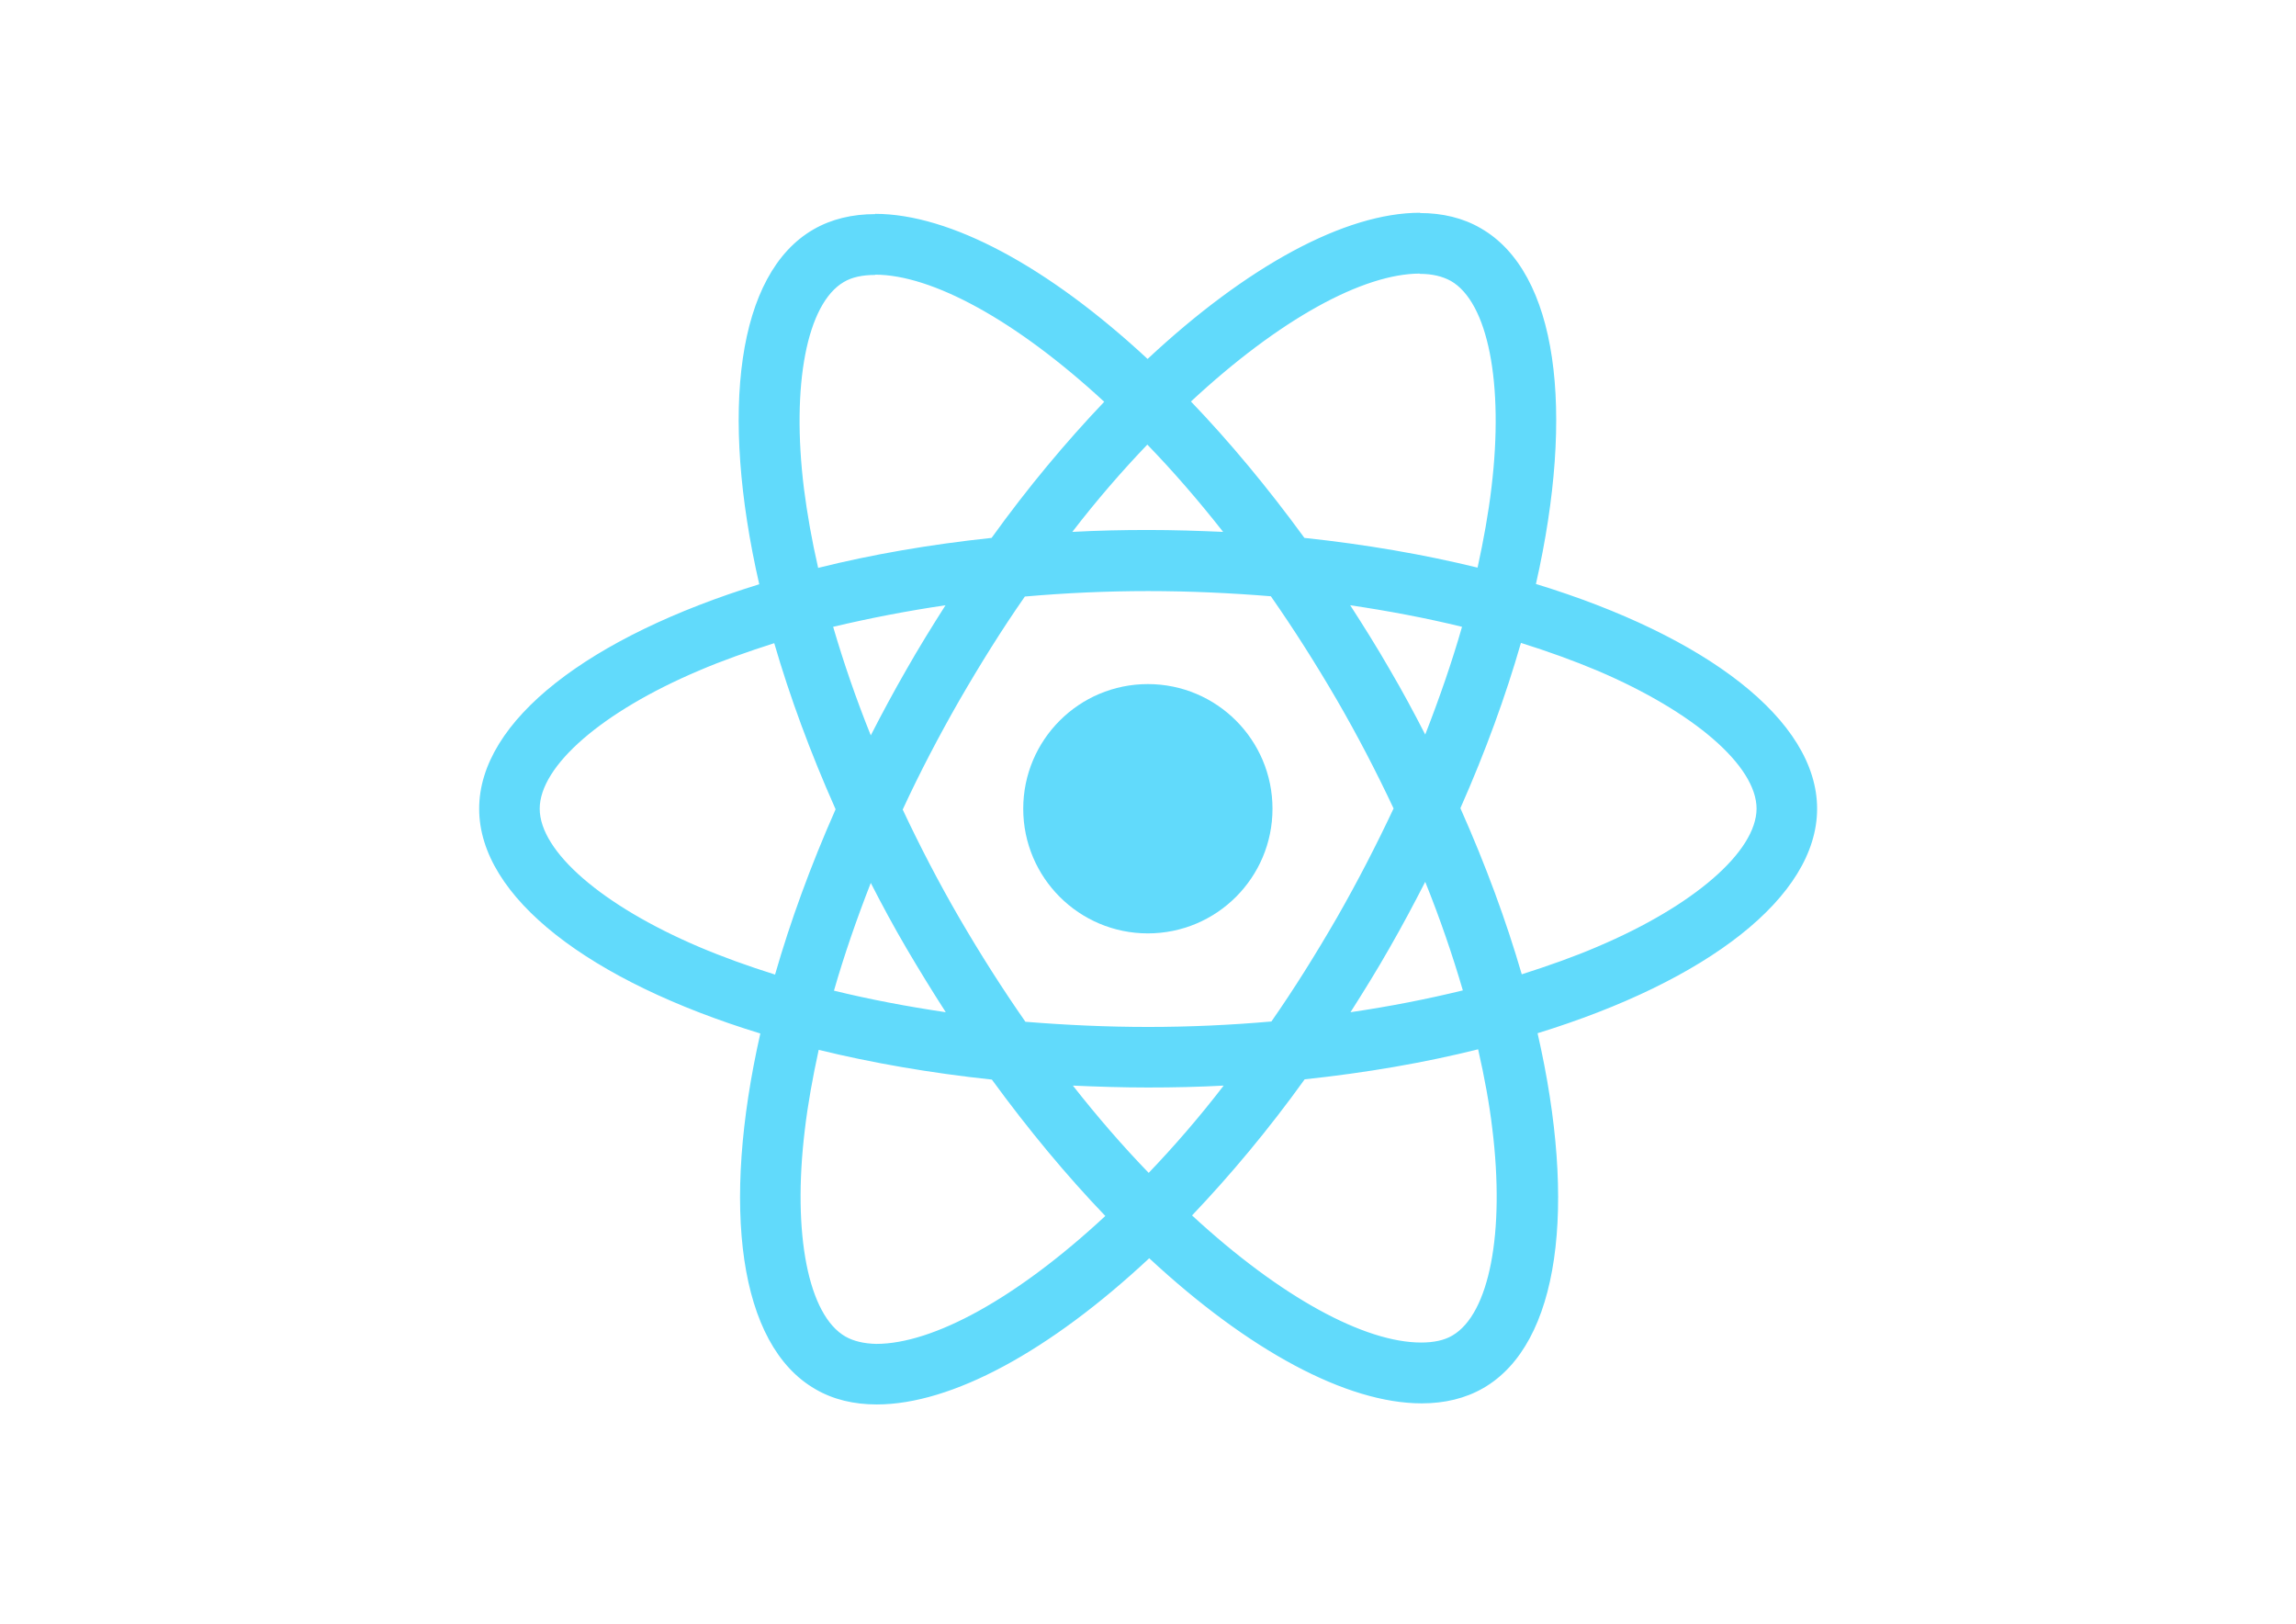
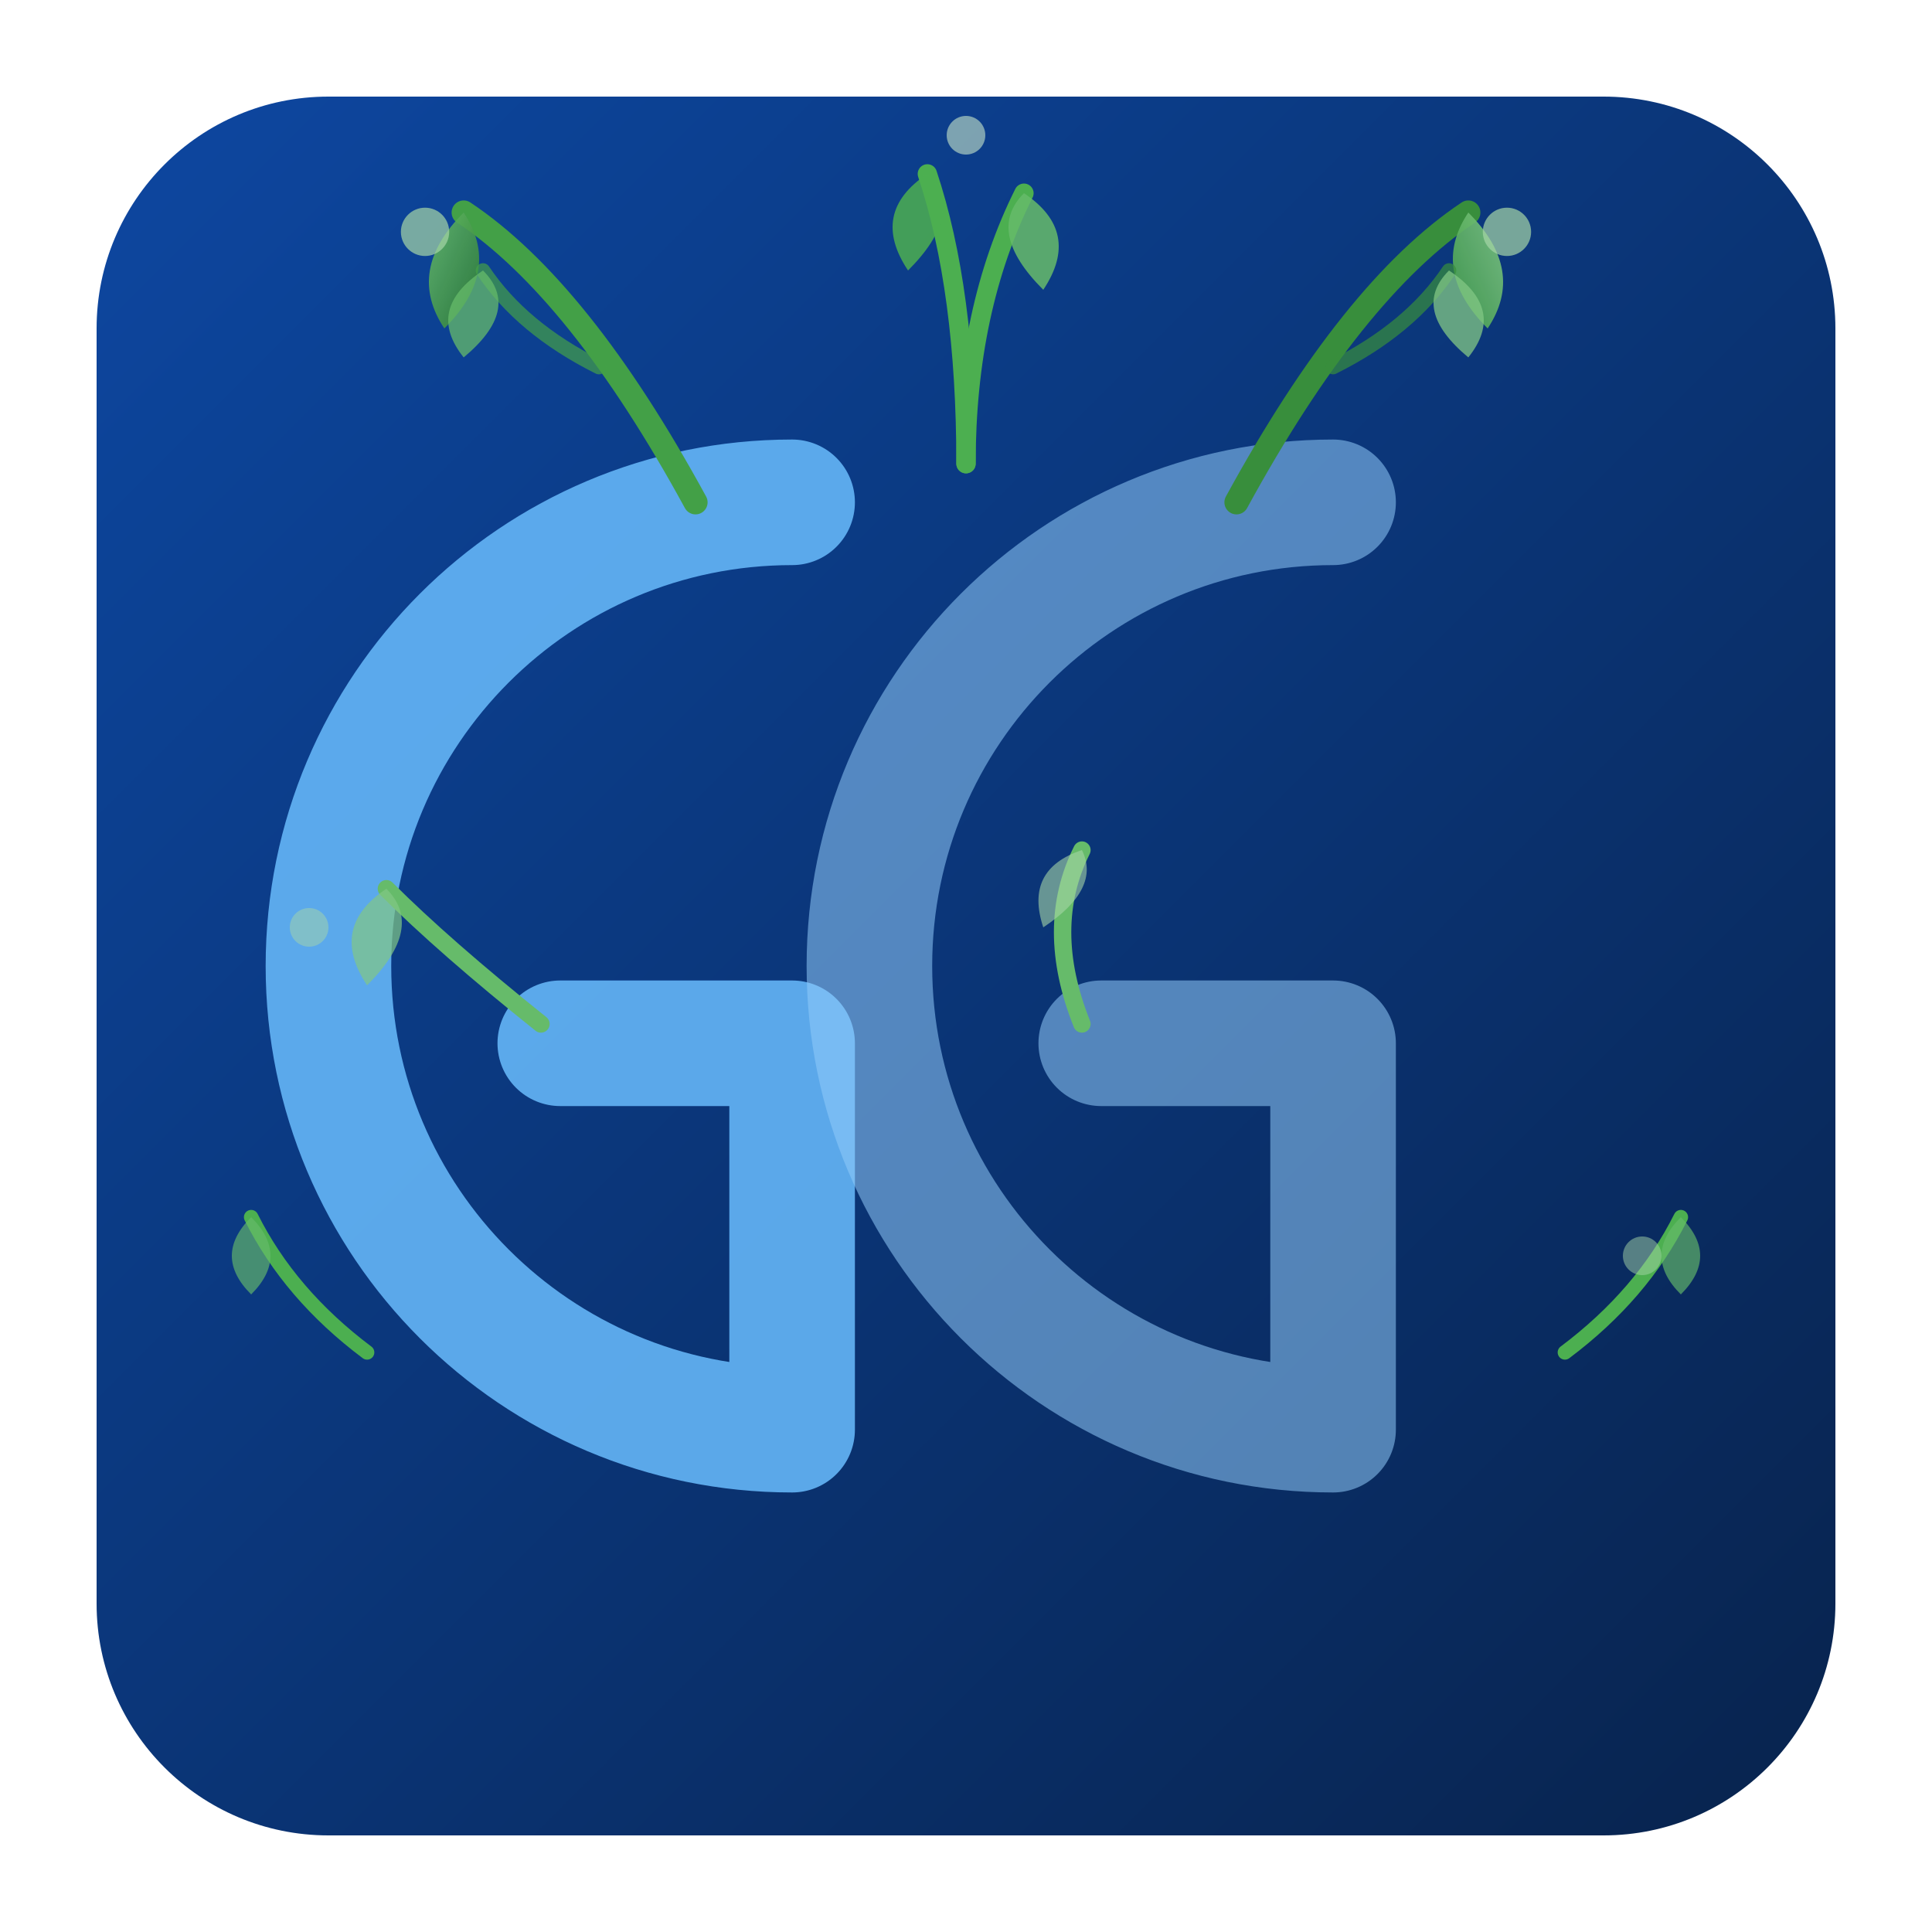
- <svg xmlns="http://www.w3.org/2000/svg" viewBox="0 0 841.9 595.3">
-   <g fill="#61DAFB">
-     <path d="M666.3 296.5c0-32.5-40.7-63.3-103.1-82.4 14.4-63.6 8-114.2-20.2-130.4-6.5-3.8-14.1-5.6-22.4-5.6v22.3c4.6 0 8.3.9 11.4 2.6 13.6 7.8 19.5 37.5 14.9 75.7-1.1 9.4-2.9 19.3-5.1 29.4-19.6-4.8-41-8.5-63.5-10.9-13.5-18.5-27.5-35.3-41.6-50 32.6-30.3 63.2-46.9 84-46.9V78c-27.5 0-63.5 19.6-99.9 53.6-36.4-33.8-72.4-53.2-99.9-53.2v22.3c20.7 0 51.4 16.5 84 46.6-14 14.7-28 31.4-41.3 49.9-22.6 2.4-44 6.1-63.6 11-2.3-10-4-19.7-5.2-29-4.7-38.2 1.1-67.9 14.6-75.8 3-1.8 6.9-2.6 11.5-2.6V78.5c-8.4 0-16 1.8-22.6 5.6-28.1 16.2-34.4 66.7-19.9 130.1-62.2 19.2-102.7 49.9-102.7 82.3 0 32.5 40.7 63.3 103.1 82.4-14.4 63.6-8 114.2 20.2 130.4 6.5 3.8 14.1 5.6 22.5 5.6 27.5 0 63.5-19.6 99.9-53.6 36.4 33.8 72.4 53.2 99.9 53.2 8.4 0 16-1.8 22.6-5.6 28.1-16.2 34.4-66.7 19.9-130.1 62-19.1 102.5-49.9 102.5-82.3zm-130.2-66.7c-3.7 12.9-8.3 26.2-13.5 39.5-4.1-8-8.4-16-13.1-24-4.6-8-9.5-15.8-14.4-23.4 14.2 2.1 27.9 4.7 41 7.9zm-45.8 106.5c-7.8 13.5-15.8 26.3-24.1 38.2-14.9 1.3-30 2-45.2 2-15.1 0-30.2-.7-45-1.9-8.3-11.9-16.4-24.6-24.2-38-7.6-13.1-14.5-26.4-20.8-39.8 6.2-13.4 13.2-26.8 20.7-39.9 7.8-13.5 15.8-26.3 24.1-38.2 14.9-1.3 30-2 45.2-2 15.1 0 30.2.7 45 1.9 8.3 11.9 16.4 24.6 24.2 38 7.6 13.1 14.5 26.4 20.8 39.8-6.3 13.4-13.2 26.8-20.7 39.9zm32.3-13c5.4 13.4 10 26.8 13.8 39.8-13.1 3.2-26.9 5.9-41.2 8 4.9-7.7 9.8-15.6 14.4-23.7 4.6-8 8.9-16.1 13-24.1zM421.2 430c-9.3-9.6-18.6-20.3-27.8-32 9 .4 18.2.7 27.5.7 9.4 0 18.7-.2 27.8-.7-9 11.7-18.3 22.4-27.5 32zm-74.4-58.9c-14.2-2.1-27.9-4.7-41-7.9 3.7-12.9 8.3-26.2 13.5-39.5 4.1 8 8.4 16 13.1 24 4.7 8 9.5 15.8 14.4 23.4zM420.7 163c9.3 9.6 18.6 20.3 27.8 32-9-.4-18.2-.7-27.5-.7-9.4 0-18.7.2-27.8.7 9-11.7 18.3-22.4 27.5-32zm-74 58.9c-4.9 7.7-9.8 15.6-14.4 23.7-4.6 8-8.9 16-13 24-5.4-13.4-10-26.8-13.8-39.8 13.1-3.1 26.9-5.8 41.2-7.9zm-90.5 125.2c-35.4-15.1-58.3-34.9-58.3-50.6 0-15.7 22.9-35.6 58.3-50.6 8.6-3.7 18-7 27.7-10.1 5.7 19.6 13.2 40 22.5 60.9-9.2 20.8-16.6 41.1-22.2 60.6-9.9-3.1-19.3-6.5-28-10.2zM310 490c-13.6-7.8-19.5-37.5-14.9-75.7 1.1-9.4 2.9-19.3 5.1-29.4 19.6 4.8 41 8.5 63.5 10.9 13.5 18.5 27.5 35.3 41.6 50-32.6 30.3-63.2 46.9-84 46.9-4.5-.1-8.3-1-11.3-2.7zm237.2-76.2c4.7 38.2-1.1 67.9-14.6 75.8-3 1.8-6.9 2.6-11.5 2.6-20.7 0-51.4-16.5-84-46.6 14-14.7 28-31.4 41.3-49.9 22.6-2.4 44-6.1 63.6-11 2.3 10.1 4.1 19.8 5.2 29.1zm38.5-66.7c-8.6 3.7-18 7-27.7 10.1-5.7-19.6-13.2-40-22.5-60.9 9.2-20.8 16.6-41.1 22.2-60.6 9.9 3.1 19.3 6.5 28.1 10.2 35.4 15.1 58.3 34.9 58.3 50.6-.1 15.7-23 35.6-58.4 50.6zM320.8 78.4z" />
-     <circle cx="420.9" cy="296.5" r="45.7" />
-     <path d="M520.5 78.1z" />
-   </g>
+ <svg xmlns="http://www.w3.org/2000/svg" viewBox="0 0 200 200">
+   <defs>
+     <linearGradient id="bgGrad3" x1="0%" y1="0%" x2="100%" y2="100%">
+       <stop offset="0%" style="stop-color:#0d47a1;stop-opacity:1" />
+       <stop offset="100%" style="stop-color:#08234d;stop-opacity:1" />
+     </linearGradient>
+     <linearGradient id="leafGrad3" x1="0%" y1="0%" x2="100%" y2="100%">
+       <stop offset="0%" style="stop-color:#66bb6a;stop-opacity:1" />
+       <stop offset="100%" style="stop-color:#2e7d32;stop-opacity:1" />
+     </linearGradient>
+     <linearGradient id="leafGrad3b" x1="100%" y1="0%" x2="0%" y2="100%">
+       <stop offset="0%" style="stop-color:#81c784;stop-opacity:1" />
+       <stop offset="100%" style="stop-color:#43a047;stop-opacity:1" />
+     </linearGradient>
+   </defs>
+   <rect x="10" y="10" width="180" height="180" rx="24" fill="url(#bgGrad3)" />
+   <path d="M 82 52            A 48 48 0 1 0 82 148            L 82 108            L 58 108" fill="none" stroke="#64b5f6" stroke-width="13" stroke-linecap="round" stroke-linejoin="round" opacity="0.9" />
+   <path d="M 138 52            A 48 48 0 1 0 138 148            L 138 108            L 114 108" fill="none" stroke="#90caf9" stroke-width="13" stroke-linecap="round" stroke-linejoin="round" opacity="0.55" />
+   <path d="M72 52 Q60 30 48 22" stroke="#43a047" stroke-width="2.5" fill="none" stroke-linecap="round" />
+   <path d="M48 22 Q42 28 46 34 Q52 28 48 22Z" fill="url(#leafGrad3)" opacity="0.9" />
+   <path d="M62 38 Q54 34 50 28" stroke="#43a047" stroke-width="1.5" fill="none" stroke-linecap="round" opacity="0.7" />
+   <path d="M50 28 Q44 32 48 37 Q54 32 50 28Z" fill="#66bb6a" opacity="0.75" />
+   <path d="M128 52 Q140 30 152 22" stroke="#388e3c" stroke-width="2.5" fill="none" stroke-linecap="round" />
+   <path d="M152 22 Q158 28 154 34 Q148 28 152 22Z" fill="url(#leafGrad3b)" opacity="0.9" />
+   <path d="M138 38 Q146 34 150 28" stroke="#388e3c" stroke-width="1.5" fill="none" stroke-linecap="round" opacity="0.7" />
+   <path d="M150 28 Q156 32 152 37 Q146 32 150 28Z" fill="#81c784" opacity="0.75" />
+   <path d="M100 48 Q100 30 96 18" stroke="#4caf50" stroke-width="2" fill="none" stroke-linecap="round" />
+   <path d="M96 18 Q90 22 94 28 Q100 22 96 18Z" fill="#4caf50" opacity="0.85" />
+   <path d="M100 48 Q100 32 106 20" stroke="#4caf50" stroke-width="2" fill="none" stroke-linecap="round" />
+   <path d="M106 20 Q112 24 108 30 Q102 24 106 20Z" fill="#66bb6a" opacity="0.85" />
+   <path d="M56 106 Q46 98 40 92" stroke="#66bb6a" stroke-width="1.8" fill="none" stroke-linecap="round" />
+   <path d="M40 92 Q34 96 38 102 Q44 96 40 92Z" fill="#81c784" opacity="0.7" />
+   <path d="M112 106 Q108 96 112 88" stroke="#66bb6a" stroke-width="1.8" fill="none" stroke-linecap="round" />
+   <path d="M112 88 Q106 90 108 96 Q114 92 112 88Z" fill="#a5d6a7" opacity="0.6" />
+   <path d="M38 140 Q30 134 26 126" stroke="#4caf50" stroke-width="1.5" fill="none" stroke-linecap="round" />
+   <path d="M26 126 Q22 130 26 134 Q30 130 26 126Z" fill="#66bb6a" opacity="0.65" />
+   <path d="M162 140 Q170 134 174 126" stroke="#4caf50" stroke-width="1.5" fill="none" stroke-linecap="round" />
+   <path d="M174 126 Q178 130 174 134 Q170 130 174 126Z" fill="#66bb6a" opacity="0.65" />
+   <circle cx="44" cy="24" r="2.5" fill="#a5d6a7" opacity="0.7" />
+   <circle cx="156" cy="24" r="2.5" fill="#a5d6a7" opacity="0.7" />
+   <circle cx="100" cy="14" r="2" fill="#c8e6c9" opacity="0.6" />
+   <circle cx="32" cy="96" r="2" fill="#a5d6a7" opacity="0.5" />
+   <circle cx="170" cy="130" r="2" fill="#a5d6a7" opacity="0.5" />
</svg>
